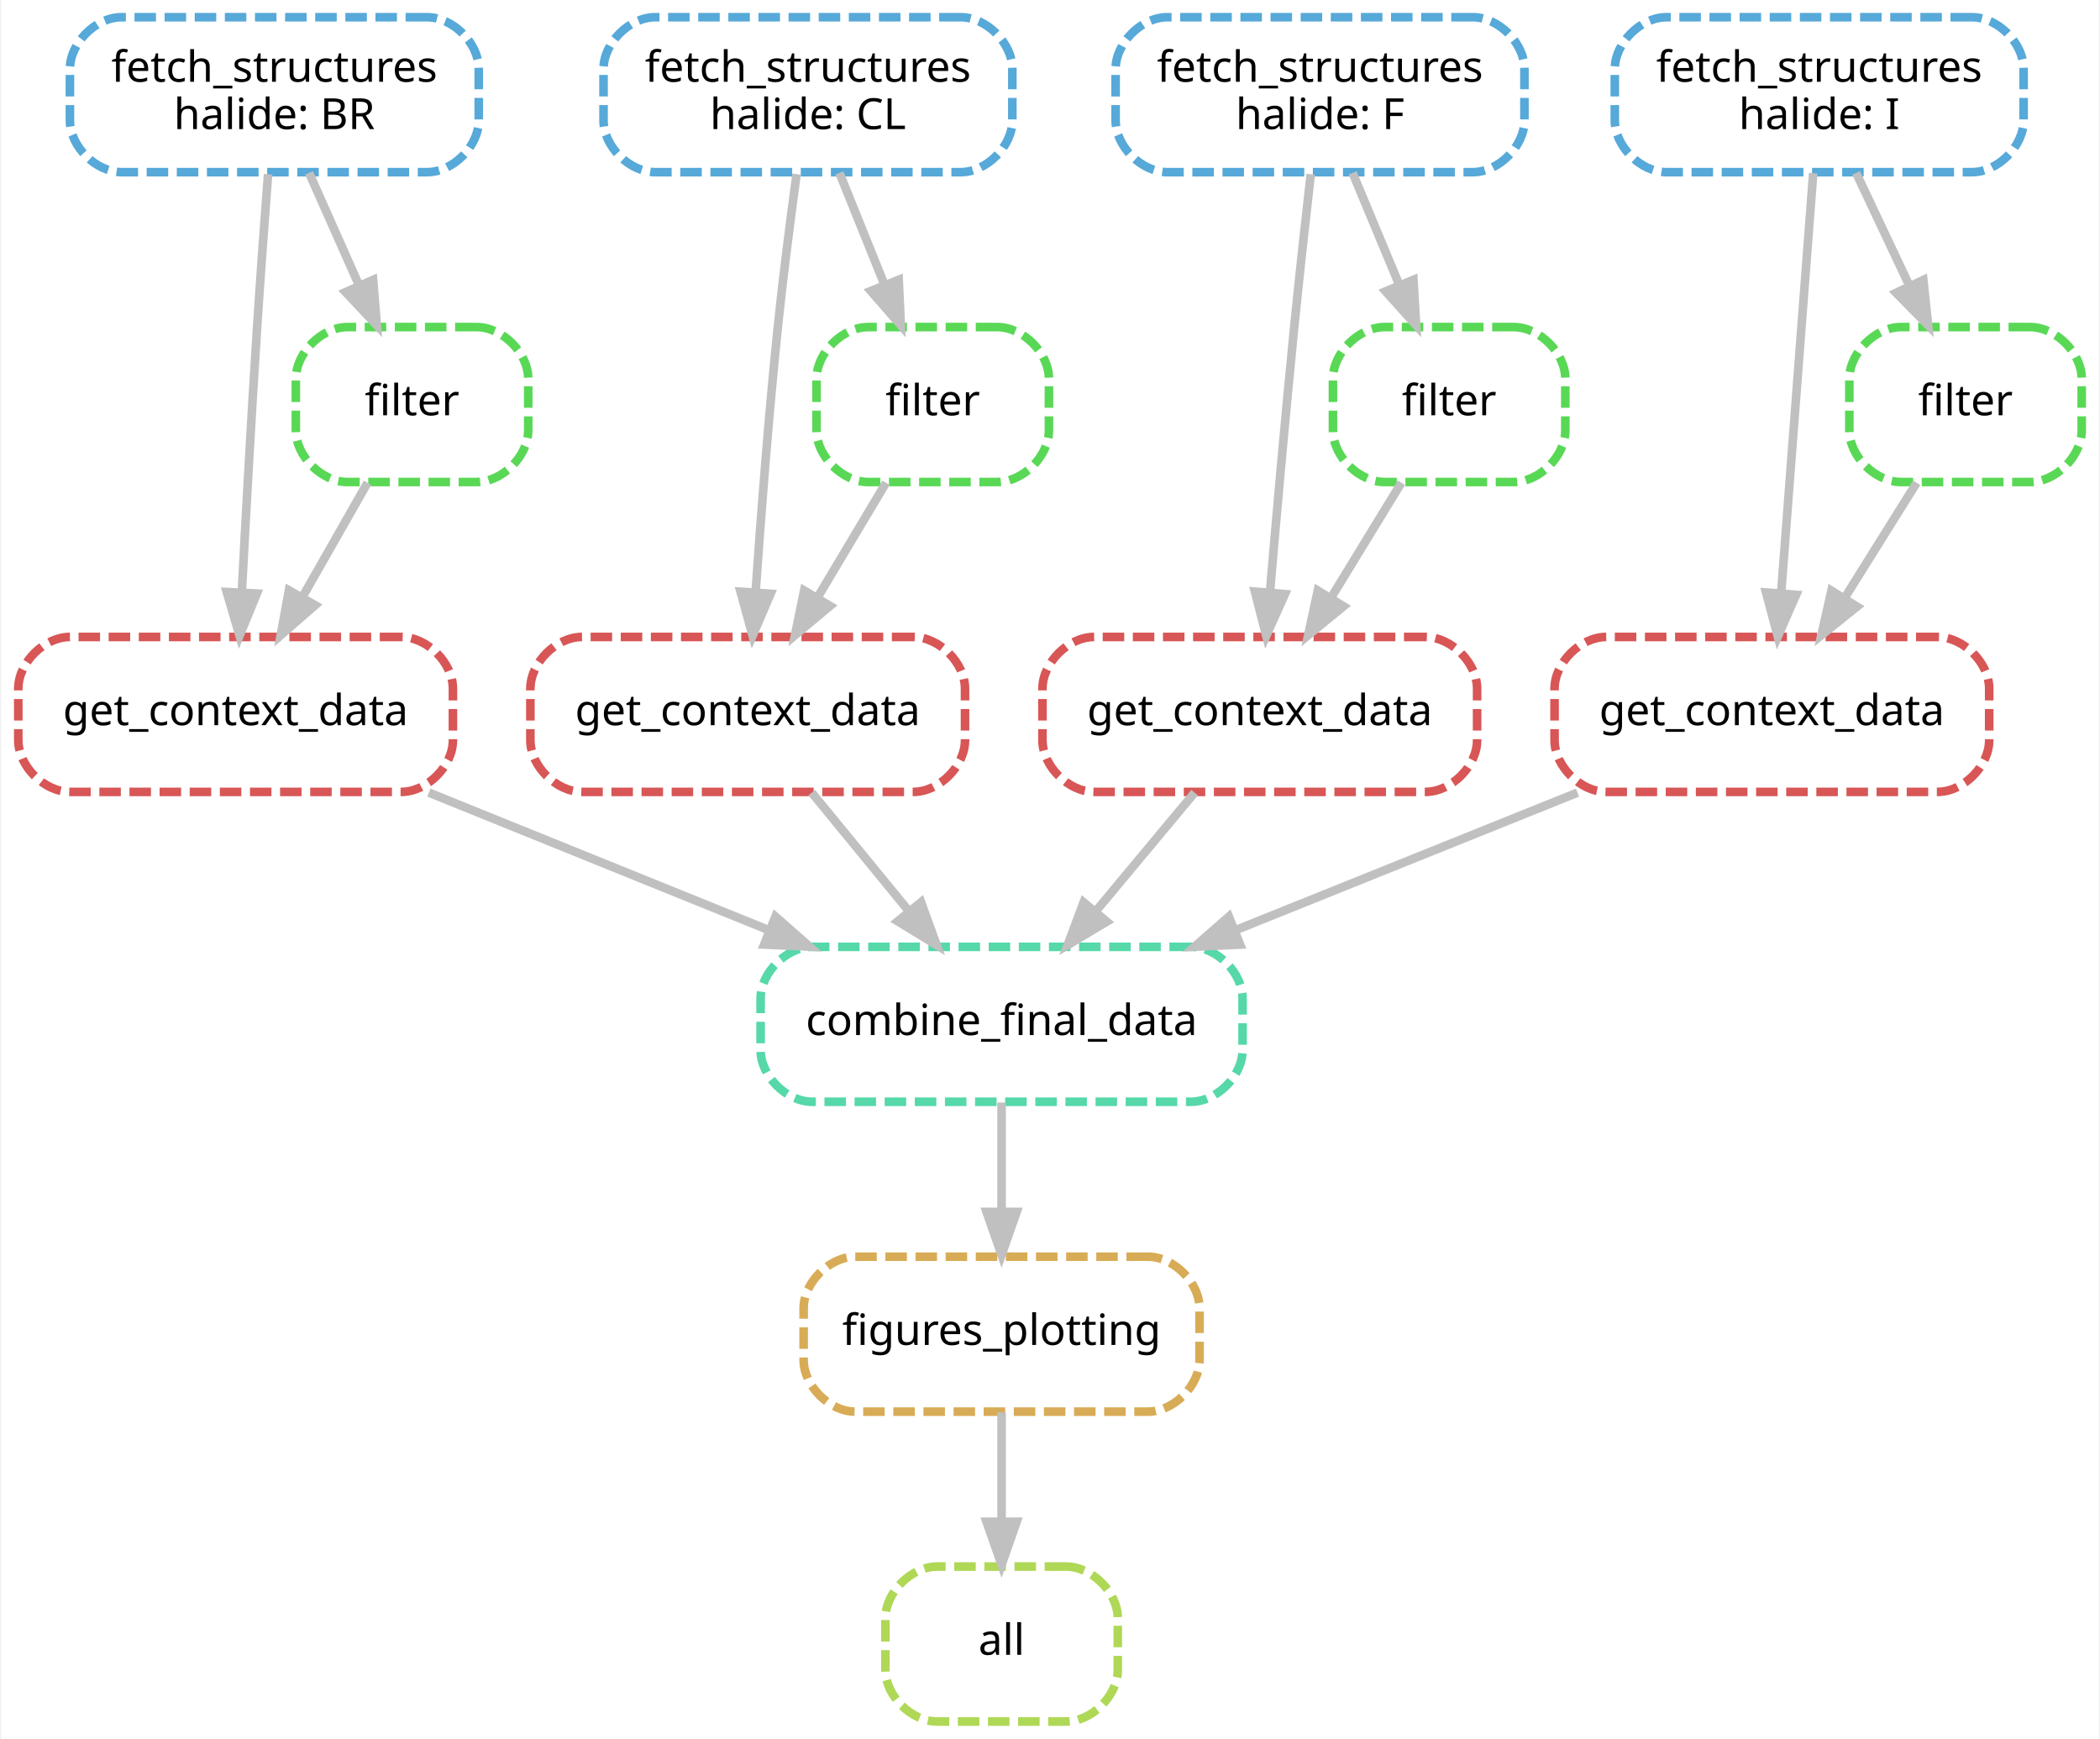
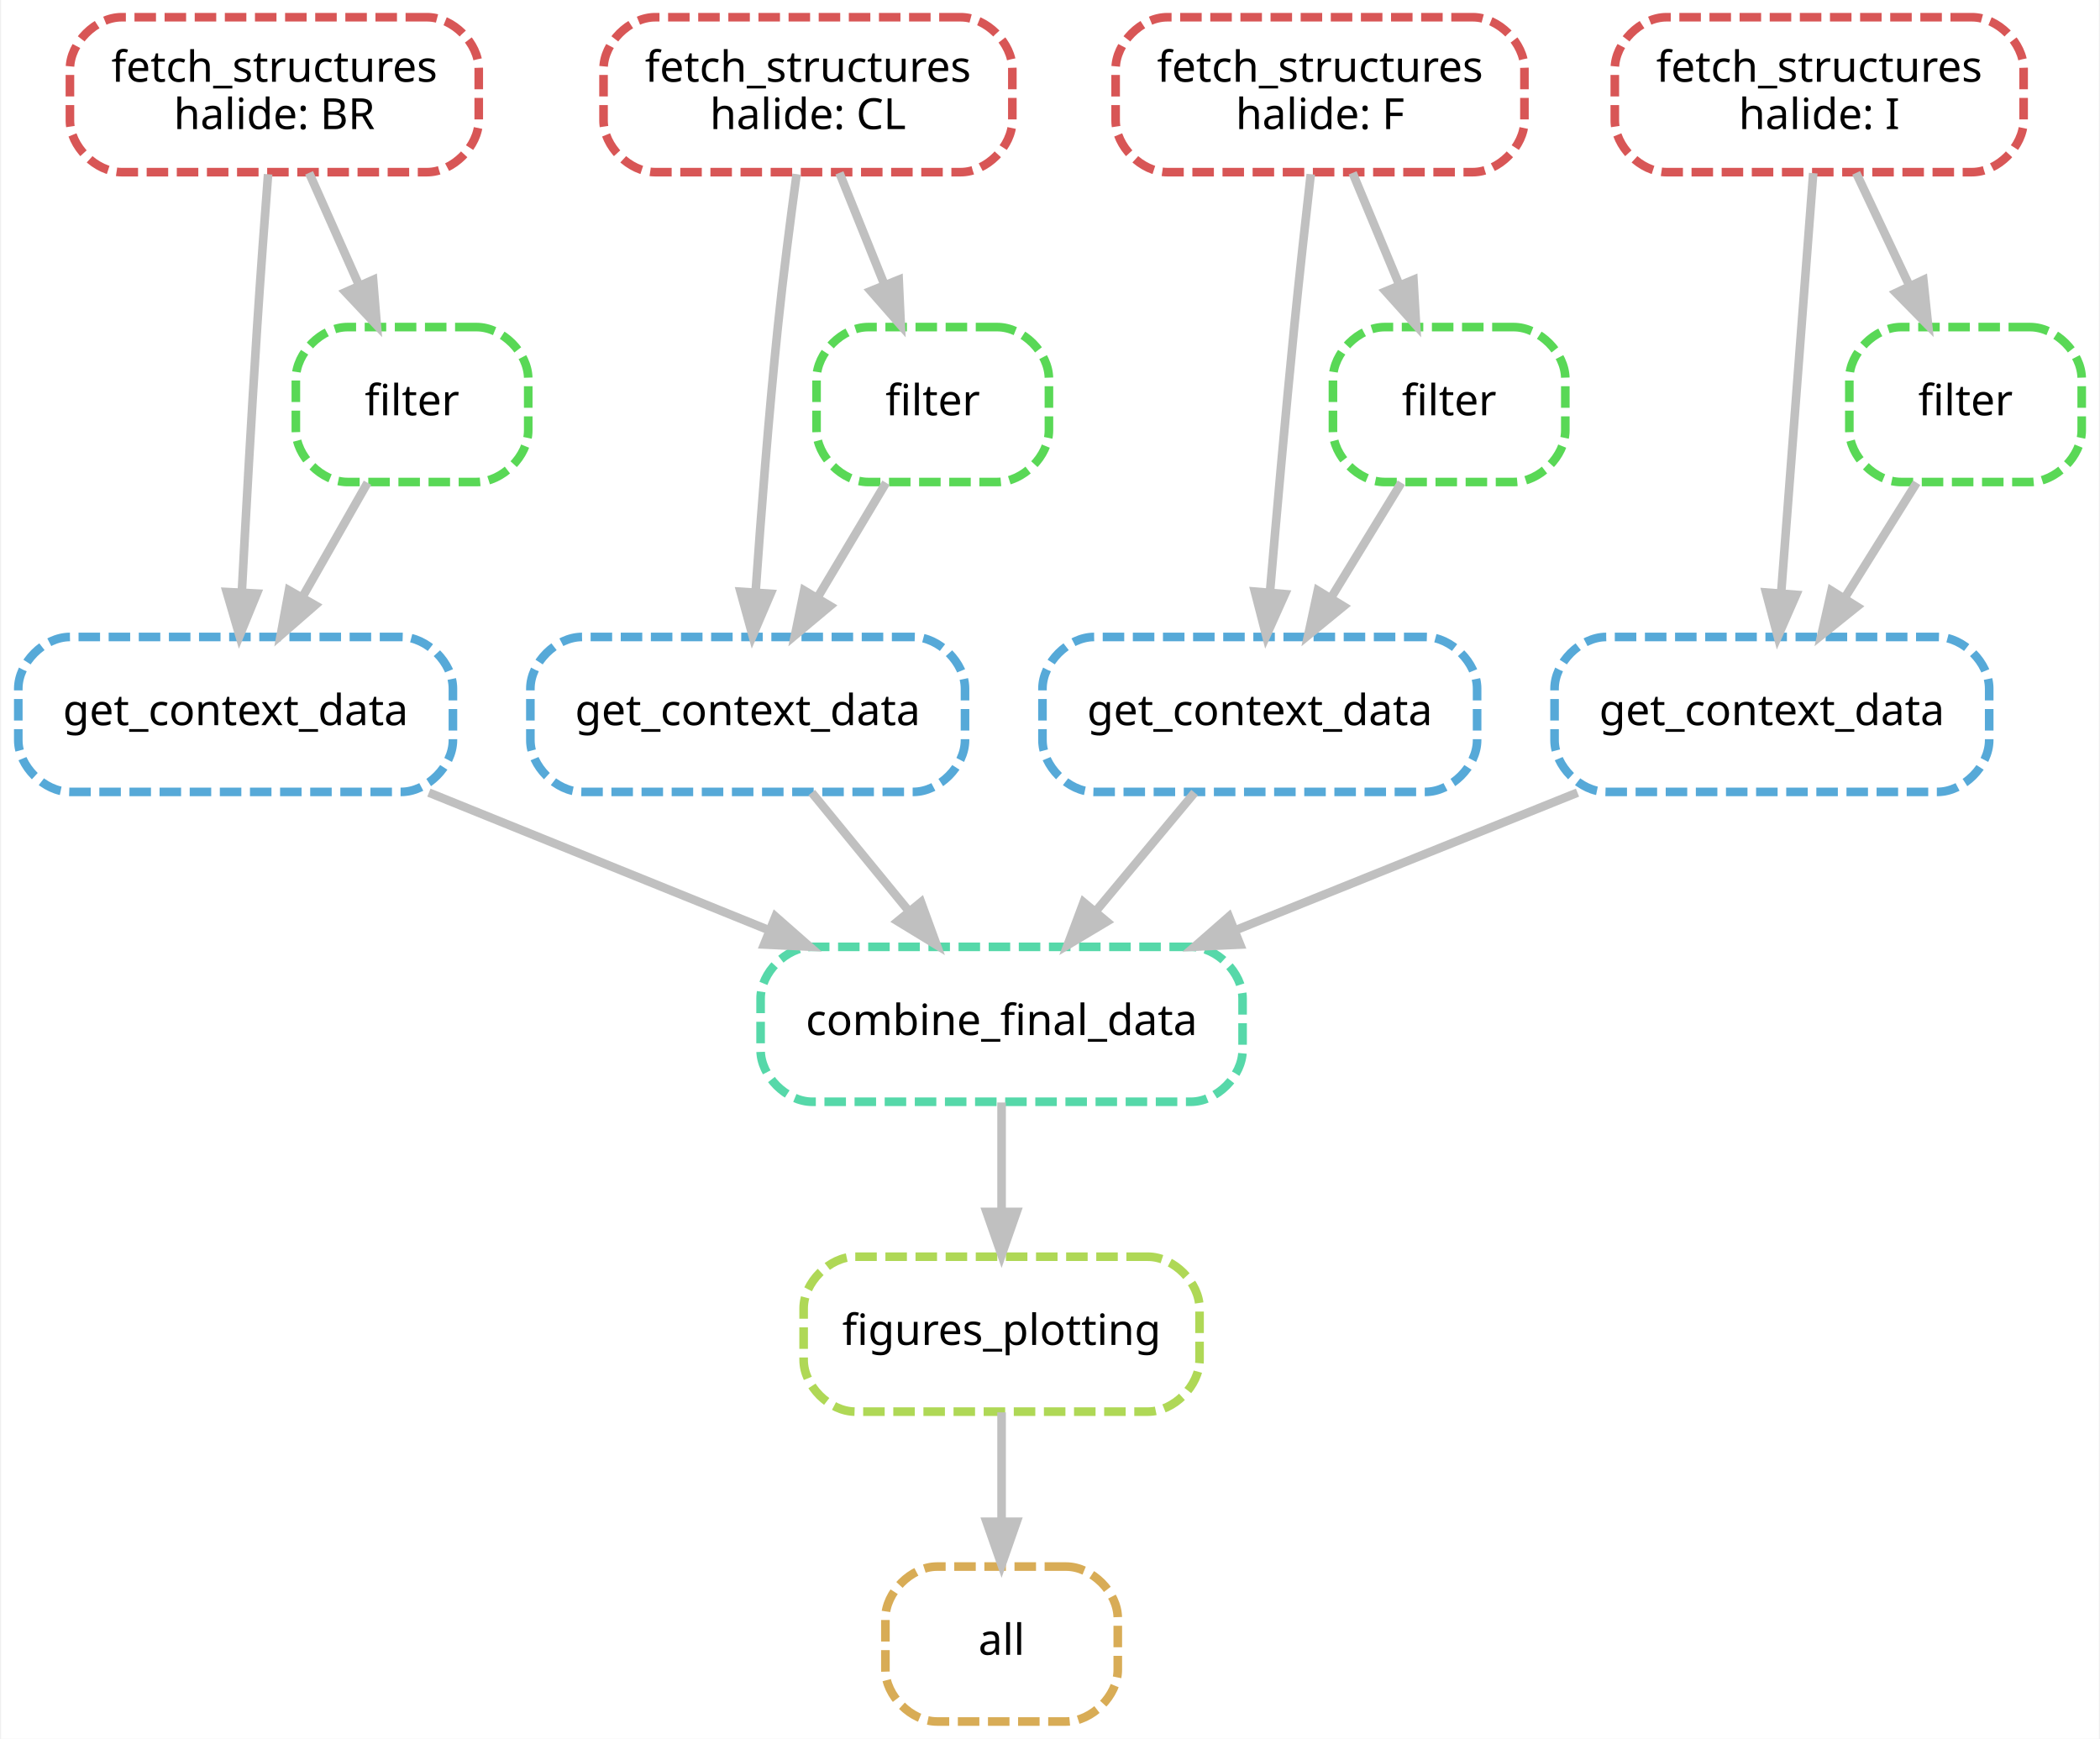
<svg xmlns="http://www.w3.org/2000/svg" width="488pt" height="404pt" viewBox="0.00 0.00 487.50 404.00">
  <g id="graph0" class="graph" transform="scale(1 1) rotate(0) translate(4 400)">
    <polygon fill="#ffffff" stroke="transparent" points="-4,4 -4,-400 483.5,-400 483.5,4 -4,4" />
    <g id="node1" class="node">
-       <path fill="none" stroke="#afd856" stroke-width="2" stroke-dasharray="5,2" d="M243.5,-36C243.5,-36 213.5,-36 213.5,-36 207.5,-36 201.5,-30 201.5,-24 201.5,-24 201.5,-12 201.5,-12 201.5,-6 207.5,0 213.5,0 213.5,0 243.5,0 243.5,0 249.5,0 255.5,-6 255.5,-12 255.5,-12 255.5,-24 255.5,-24 255.5,-30 249.5,-36 243.5,-36" />
+       <path fill="none" stroke="#d8ac56" stroke-width="2" stroke-dasharray="5,2" d="M243.5,-36C243.5,-36 213.5,-36 213.5,-36 207.5,-36 201.5,-30 201.5,-24 201.5,-24 201.5,-12 201.5,-12 201.5,-6 207.5,0 213.5,0 213.5,0 243.5,0 243.5,0 249.5,0 255.5,-6 255.5,-12 255.5,-12 255.5,-24 255.5,-24 255.5,-30 249.5,-36 243.5,-36" />
      <text text-anchor="middle" x="228.5" y="-15.5" font-family="sans" font-size="10.00" fill="#000000">all</text>
    </g>
    <g id="node2" class="node">
-       <path fill="none" stroke="#d8ac56" stroke-width="2" stroke-dasharray="5,2" d="M262.5,-108C262.5,-108 194.5,-108 194.5,-108 188.5,-108 182.5,-102 182.5,-96 182.5,-96 182.5,-84 182.5,-84 182.5,-78 188.5,-72 194.5,-72 194.5,-72 262.5,-72 262.5,-72 268.5,-72 274.5,-78 274.5,-84 274.5,-84 274.5,-96 274.5,-96 274.5,-102 268.5,-108 262.5,-108" />
+       <path fill="none" stroke="#afd856" stroke-width="2" stroke-dasharray="5,2" d="M262.5,-108C262.5,-108 194.5,-108 194.5,-108 188.5,-108 182.5,-102 182.5,-96 182.5,-96 182.5,-84 182.5,-84 182.5,-78 188.5,-72 194.5,-72 194.5,-72 262.5,-72 262.5,-72 268.5,-72 274.5,-78 274.5,-84 274.5,-84 274.5,-96 274.5,-96 274.5,-102 268.5,-108 262.5,-108" />
      <text text-anchor="middle" x="228.5" y="-87.5" font-family="sans" font-size="10.00" fill="#000000">figures_plotting</text>
    </g>
    <g id="edge1" class="edge">
      <path fill="none" stroke="#c0c0c0" stroke-width="2" d="M228.5,-71.831C228.5,-64.131 228.5,-54.974 228.5,-46.417" />
      <polygon fill="#c0c0c0" stroke="#c0c0c0" stroke-width="2" points="232,-46.413 228.5,-36.413 225,-46.413 232,-46.413" />
    </g>
    <g id="node3" class="node">
      <path fill="none" stroke="#56d8a9" stroke-width="2" stroke-dasharray="5,2" d="M272.5,-180C272.5,-180 184.5,-180 184.5,-180 178.5,-180 172.5,-174 172.5,-168 172.5,-168 172.5,-156 172.5,-156 172.5,-150 178.5,-144 184.5,-144 184.5,-144 272.5,-144 272.5,-144 278.5,-144 284.5,-150 284.5,-156 284.5,-156 284.5,-168 284.5,-168 284.5,-174 278.5,-180 272.5,-180" />
      <text text-anchor="middle" x="228.5" y="-159.5" font-family="sans" font-size="10.00" fill="#000000">combine_final_data</text>
    </g>
    <g id="edge2" class="edge">
      <path fill="none" stroke="#c0c0c0" stroke-width="2" d="M228.5,-143.831C228.5,-136.131 228.5,-126.974 228.5,-118.417" />
      <polygon fill="#c0c0c0" stroke="#c0c0c0" stroke-width="2" points="232,-118.413 228.5,-108.413 225,-118.413 232,-118.413" />
    </g>
    <g id="node4" class="node">
-       <path fill="none" stroke="#d85656" stroke-width="2" stroke-dasharray="5,2" d="M89,-252C89,-252 12,-252 12,-252 6,-252 0,-246 0,-240 0,-240 0,-228 0,-228 0,-222 6,-216 12,-216 12,-216 89,-216 89,-216 95,-216 101,-222 101,-228 101,-228 101,-240 101,-240 101,-246 95,-252 89,-252" />
+       <path fill="none" stroke="#56a9d8" stroke-width="2" stroke-dasharray="5,2" d="M89,-252C89,-252 12,-252 12,-252 6,-252 0,-246 0,-240 0,-240 0,-228 0,-228 0,-222 6,-216 12,-216 12,-216 89,-216 89,-216 95,-216 101,-222 101,-228 101,-228 101,-240 101,-240 101,-246 95,-252 89,-252" />
      <text text-anchor="middle" x="50.5" y="-231.5" font-family="sans" font-size="10.00" fill="#000000">get_context_data</text>
    </g>
    <g id="edge3" class="edge">
      <path fill="none" stroke="#c0c0c0" stroke-width="2" d="M95.417,-215.831C119.435,-206.116 149.183,-194.083 174.459,-183.859" />
      <polygon fill="#c0c0c0" stroke="#c0c0c0" stroke-width="2" points="175.948,-187.032 183.906,-180.038 173.323,-180.543 175.948,-187.032" />
    </g>
    <g id="node5" class="node">
-       <path fill="none" stroke="#d85656" stroke-width="2" stroke-dasharray="5,2" d="M208,-252C208,-252 131,-252 131,-252 125,-252 119,-246 119,-240 119,-240 119,-228 119,-228 119,-222 125,-216 131,-216 131,-216 208,-216 208,-216 214,-216 220,-222 220,-228 220,-228 220,-240 220,-240 220,-246 214,-252 208,-252" />
+       <path fill="none" stroke="#56a9d8" stroke-width="2" stroke-dasharray="5,2" d="M208,-252C208,-252 131,-252 131,-252 125,-252 119,-246 119,-240 119,-240 119,-228 119,-228 119,-222 125,-216 131,-216 131,-216 208,-216 208,-216 214,-216 220,-222 220,-228 220,-228 220,-240 220,-240 220,-246 214,-252 208,-252" />
      <text text-anchor="middle" x="169.5" y="-231.5" font-family="sans" font-size="10.00" fill="#000000">get_context_data</text>
    </g>
    <g id="edge4" class="edge">
      <path fill="none" stroke="#c0c0c0" stroke-width="2" d="M184.388,-215.831C191.253,-207.454 199.53,-197.353 207.051,-188.175" />
      <polygon fill="#c0c0c0" stroke="#c0c0c0" stroke-width="2" points="209.78,-190.367 213.411,-180.413 204.366,-185.93 209.78,-190.367" />
    </g>
    <g id="node6" class="node">
-       <path fill="none" stroke="#d85656" stroke-width="2" stroke-dasharray="5,2" d="M327,-252C327,-252 250,-252 250,-252 244,-252 238,-246 238,-240 238,-240 238,-228 238,-228 238,-222 244,-216 250,-216 250,-216 327,-216 327,-216 333,-216 339,-222 339,-228 339,-228 339,-240 339,-240 339,-246 333,-252 327,-252" />
+       <path fill="none" stroke="#56a9d8" stroke-width="2" stroke-dasharray="5,2" d="M327,-252C327,-252 250,-252 250,-252 244,-252 238,-246 238,-240 238,-240 238,-228 238,-228 238,-222 244,-216 250,-216 250,-216 327,-216 327,-216 333,-216 339,-222 339,-228 339,-228 339,-240 339,-240 339,-246 333,-252 327,-252" />
      <text text-anchor="middle" x="288.5" y="-231.5" font-family="sans" font-size="10.00" fill="#000000">get_context_data</text>
    </g>
    <g id="edge5" class="edge">
      <path fill="none" stroke="#c0c0c0" stroke-width="2" d="M273.36,-215.831C266.378,-207.454 257.961,-197.353 250.312,-188.175" />
      <polygon fill="#c0c0c0" stroke="#c0c0c0" stroke-width="2" points="252.935,-185.855 243.844,-180.413 247.558,-190.336 252.935,-185.855" />
    </g>
    <g id="node7" class="node">
-       <path fill="none" stroke="#d85656" stroke-width="2" stroke-dasharray="5,2" d="M446,-252C446,-252 369,-252 369,-252 363,-252 357,-246 357,-240 357,-240 357,-228 357,-228 357,-222 363,-216 369,-216 369,-216 446,-216 446,-216 452,-216 458,-222 458,-228 458,-228 458,-240 458,-240 458,-246 452,-252 446,-252" />
+       <path fill="none" stroke="#56a9d8" stroke-width="2" stroke-dasharray="5,2" d="M446,-252C446,-252 369,-252 369,-252 363,-252 357,-246 357,-240 357,-240 357,-228 357,-228 357,-222 363,-216 369,-216 369,-216 446,-216 446,-216 452,-216 458,-222 458,-228 458,-228 458,-240 458,-240 458,-246 452,-252 446,-252" />
      <text text-anchor="middle" x="407.5" y="-231.5" font-family="sans" font-size="10.00" fill="#000000">get_context_data</text>
    </g>
    <g id="edge6" class="edge">
      <path fill="none" stroke="#c0c0c0" stroke-width="2" d="M362.331,-215.831C338.178,-206.116 308.262,-194.083 282.844,-183.859" />
      <polygon fill="#c0c0c0" stroke="#c0c0c0" stroke-width="2" points="283.928,-180.523 273.344,-180.038 281.316,-187.017 283.928,-180.523" />
    </g>
    <g id="node8" class="node">
-       <path fill="none" stroke="#56a9d8" stroke-width="2" stroke-dasharray="5,2" d="M95,-396C95,-396 24,-396 24,-396 18,-396 12,-390 12,-384 12,-384 12,-372 12,-372 12,-366 18,-360 24,-360 24,-360 95,-360 95,-360 101,-360 107,-366 107,-372 107,-372 107,-384 107,-384 107,-390 101,-396 95,-396" />
+       <path fill="none" stroke="#d85656" stroke-width="2" stroke-dasharray="5,2" d="M95,-396C95,-396 24,-396 24,-396 18,-396 12,-390 12,-384 12,-384 12,-372 12,-372 12,-366 18,-360 24,-360 24,-360 95,-360 95,-360 101,-360 107,-366 107,-372 107,-372 107,-384 107,-384 107,-390 101,-396 95,-396" />
      <text text-anchor="middle" x="59.5" y="-381" font-family="sans" font-size="10.00" fill="#000000">fetch_structures</text>
      <text text-anchor="middle" x="59.5" y="-370" font-family="sans" font-size="10.00" fill="#000000">halide: BR</text>
    </g>
    <g id="edge7" class="edge">
      <path fill="none" stroke="#c0c0c0" stroke-width="2" d="M58.046,-359.512C57.247,-349.086 56.266,-335.82 55.5,-324 54.167,-303.438 52.883,-280.218 51.95,-262.515" />
      <polygon fill="#c0c0c0" stroke="#c0c0c0" stroke-width="2" points="55.432,-262.082 51.416,-252.278 48.441,-262.446 55.432,-262.082" />
    </g>
    <g id="node9" class="node">
      <path fill="none" stroke="#59d856" stroke-width="2" stroke-dasharray="5,2" d="M106.5,-324C106.5,-324 76.5,-324 76.5,-324 70.5,-324 64.5,-318 64.5,-312 64.5,-312 64.5,-300 64.5,-300 64.5,-294 70.5,-288 76.5,-288 76.5,-288 106.5,-288 106.5,-288 112.5,-288 118.5,-294 118.5,-300 118.5,-300 118.5,-312 118.5,-312 118.5,-318 112.5,-324 106.5,-324" />
      <text text-anchor="middle" x="91.5" y="-303.5" font-family="sans" font-size="10.00" fill="#000000">filter</text>
    </g>
    <g id="edge15" class="edge">
      <path fill="none" stroke="#c0c0c0" stroke-width="2" d="M67.575,-359.831C71.11,-351.877 75.336,-342.369 79.246,-333.572" />
      <polygon fill="#c0c0c0" stroke="#c0c0c0" stroke-width="2" points="82.453,-334.973 83.316,-324.413 76.056,-332.13 82.453,-334.973" />
    </g>
    <g id="edge8" class="edge">
      <path fill="none" stroke="#c0c0c0" stroke-width="2" d="M81.154,-287.831C76.576,-279.793 71.095,-270.167 66.041,-261.292" />
      <polygon fill="#c0c0c0" stroke="#c0c0c0" stroke-width="2" points="68.975,-259.371 60.985,-252.413 62.892,-262.835 68.975,-259.371" />
    </g>
    <g id="node10" class="node">
-       <path fill="none" stroke="#56a9d8" stroke-width="2" stroke-dasharray="5,2" d="M219,-396C219,-396 148,-396 148,-396 142,-396 136,-390 136,-384 136,-384 136,-372 136,-372 136,-366 142,-360 148,-360 148,-360 219,-360 219,-360 225,-360 231,-366 231,-372 231,-372 231,-384 231,-384 231,-390 225,-396 219,-396" />
+       <path fill="none" stroke="#d85656" stroke-width="2" stroke-dasharray="5,2" d="M219,-396C219,-396 148,-396 148,-396 142,-396 136,-390 136,-384 136,-384 136,-372 136,-372 136,-366 142,-360 148,-360 148,-360 219,-360 219,-360 225,-360 231,-366 231,-372 231,-372 231,-384 231,-384 231,-390 225,-396 219,-396" />
      <text text-anchor="middle" x="183.5" y="-381" font-family="sans" font-size="10.00" fill="#000000">fetch_structures</text>
      <text text-anchor="middle" x="183.5" y="-370" font-family="sans" font-size="10.00" fill="#000000">halide: CL</text>
    </g>
    <g id="edge9" class="edge">
      <path fill="none" stroke="#c0c0c0" stroke-width="2" d="M180.868,-359.533C179.443,-349.114 177.728,-335.848 176.5,-324 174.373,-303.474 172.582,-280.253 171.344,-262.54" />
      <polygon fill="#c0c0c0" stroke="#c0c0c0" stroke-width="2" points="174.818,-262.036 170.647,-252.296 167.834,-262.511 174.818,-262.036" />
    </g>
    <g id="node11" class="node">
      <path fill="none" stroke="#59d856" stroke-width="2" stroke-dasharray="5,2" d="M227.5,-324C227.5,-324 197.5,-324 197.5,-324 191.5,-324 185.5,-318 185.5,-312 185.5,-312 185.5,-300 185.5,-300 185.5,-294 191.5,-288 197.5,-288 197.5,-288 227.5,-288 227.5,-288 233.5,-288 239.5,-294 239.5,-300 239.5,-300 239.5,-312 239.5,-312 239.5,-318 233.5,-324 227.5,-324" />
      <text text-anchor="middle" x="212.5" y="-303.5" font-family="sans" font-size="10.00" fill="#000000">filter</text>
    </g>
    <g id="edge16" class="edge">
      <path fill="none" stroke="#c0c0c0" stroke-width="2" d="M190.818,-359.831C193.988,-351.962 197.77,-342.571 201.281,-333.853" />
      <polygon fill="#c0c0c0" stroke="#c0c0c0" stroke-width="2" points="204.594,-334.997 205.083,-324.413 198.101,-332.382 204.594,-334.997" />
    </g>
    <g id="edge10" class="edge">
      <path fill="none" stroke="#c0c0c0" stroke-width="2" d="M201.649,-287.831C196.798,-279.708 190.978,-269.964 185.632,-261.012" />
      <polygon fill="#c0c0c0" stroke="#c0c0c0" stroke-width="2" points="188.629,-259.204 180.497,-252.413 182.619,-262.793 188.629,-259.204" />
    </g>
    <g id="node12" class="node">
-       <path fill="none" stroke="#56a9d8" stroke-width="2" stroke-dasharray="5,2" d="M338,-396C338,-396 267,-396 267,-396 261,-396 255,-390 255,-384 255,-384 255,-372 255,-372 255,-366 261,-360 267,-360 267,-360 338,-360 338,-360 344,-360 350,-366 350,-372 350,-372 350,-384 350,-384 350,-390 344,-396 338,-396" />
+       <path fill="none" stroke="#d85656" stroke-width="2" stroke-dasharray="5,2" d="M338,-396C338,-396 267,-396 267,-396 261,-396 255,-390 255,-384 255,-384 255,-372 255,-372 255,-366 261,-360 267,-360 267,-360 338,-360 338,-360 344,-360 350,-366 350,-372 350,-372 350,-384 350,-384 350,-390 344,-396 338,-396" />
      <text text-anchor="middle" x="302.5" y="-381" font-family="sans" font-size="10.00" fill="#000000">fetch_structures</text>
      <text text-anchor="middle" x="302.5" y="-370" font-family="sans" font-size="10.00" fill="#000000">halide: F</text>
    </g>
    <g id="edge11" class="edge">
      <path fill="none" stroke="#c0c0c0" stroke-width="2" d="M300.344,-359.516C299.154,-349.092 297.683,-335.826 296.5,-324 294.445,-303.448 292.388,-280.228 290.874,-262.522" />
      <polygon fill="#c0c0c0" stroke="#c0c0c0" stroke-width="2" points="294.338,-261.952 290.007,-252.283 287.363,-262.542 294.338,-261.952" />
    </g>
    <g id="node13" class="node">
      <path fill="none" stroke="#59d856" stroke-width="2" stroke-dasharray="5,2" d="M347.5,-324C347.5,-324 317.5,-324 317.5,-324 311.5,-324 305.5,-318 305.5,-312 305.5,-312 305.5,-300 305.5,-300 305.5,-294 311.5,-288 317.5,-288 317.5,-288 347.5,-288 347.5,-288 353.5,-288 359.5,-294 359.5,-300 359.5,-300 359.5,-312 359.5,-312 359.5,-318 353.5,-324 347.5,-324" />
      <text text-anchor="middle" x="332.5" y="-303.5" font-family="sans" font-size="10.00" fill="#000000">filter</text>
    </g>
    <g id="edge17" class="edge">
      <path fill="none" stroke="#c0c0c0" stroke-width="2" d="M310.07,-359.831C313.349,-351.962 317.262,-342.571 320.894,-333.853" />
      <polygon fill="#c0c0c0" stroke="#c0c0c0" stroke-width="2" points="324.212,-334.99 324.828,-324.413 317.751,-332.298 324.212,-334.99" />
    </g>
    <g id="edge12" class="edge">
      <path fill="none" stroke="#c0c0c0" stroke-width="2" d="M321.397,-287.831C316.433,-279.708 310.478,-269.964 305.007,-261.012" />
      <polygon fill="#c0c0c0" stroke="#c0c0c0" stroke-width="2" points="307.954,-259.121 299.753,-252.413 301.981,-262.771 307.954,-259.121" />
    </g>
    <g id="node14" class="node">
-       <path fill="none" stroke="#56a9d8" stroke-width="2" stroke-dasharray="5,2" d="M454,-396C454,-396 383,-396 383,-396 377,-396 371,-390 371,-384 371,-384 371,-372 371,-372 371,-366 377,-360 383,-360 383,-360 454,-360 454,-360 460,-360 466,-366 466,-372 466,-372 466,-384 466,-384 466,-390 460,-396 454,-396" />
+       <path fill="none" stroke="#d85656" stroke-width="2" stroke-dasharray="5,2" d="M454,-396C454,-396 383,-396 383,-396 377,-396 371,-390 371,-384 371,-384 371,-372 371,-372 371,-366 377,-360 383,-360 383,-360 454,-360 454,-360 460,-360 466,-366 466,-372 466,-372 466,-384 466,-384 466,-390 460,-396 454,-396" />
      <text text-anchor="middle" x="418.5" y="-381" font-family="sans" font-size="10.00" fill="#000000">fetch_structures</text>
      <text text-anchor="middle" x="418.5" y="-370" font-family="sans" font-size="10.00" fill="#000000">halide: I</text>
    </g>
    <g id="edge13" class="edge">
      <path fill="none" stroke="#c0c0c0" stroke-width="2" d="M417.107,-359.762C415.231,-335.201 411.873,-291.247 409.666,-262.354" />
      <polygon fill="#c0c0c0" stroke="#c0c0c0" stroke-width="2" points="413.133,-261.794 408.882,-252.09 406.154,-262.327 413.133,-261.794" />
    </g>
    <g id="node15" class="node">
      <path fill="none" stroke="#59d856" stroke-width="2" stroke-dasharray="5,2" d="M467.5,-324C467.5,-324 437.5,-324 437.5,-324 431.5,-324 425.5,-318 425.5,-312 425.5,-312 425.5,-300 425.5,-300 425.5,-294 431.5,-288 437.5,-288 437.5,-288 467.5,-288 467.5,-288 473.5,-288 479.5,-294 479.5,-300 479.5,-300 479.5,-312 479.5,-312 479.5,-318 473.5,-324 467.5,-324" />
      <text text-anchor="middle" x="452.5" y="-303.5" font-family="sans" font-size="10.00" fill="#000000">filter</text>
    </g>
    <g id="edge18" class="edge">
      <path fill="none" stroke="#c0c0c0" stroke-width="2" d="M427.08,-359.831C430.836,-351.877 435.326,-342.369 439.48,-333.572" />
      <polygon fill="#c0c0c0" stroke="#c0c0c0" stroke-width="2" points="442.7,-334.95 443.805,-324.413 436.37,-331.961 442.7,-334.95" />
    </g>
    <g id="edge14" class="edge">
      <path fill="none" stroke="#c0c0c0" stroke-width="2" d="M441.145,-287.831C436.067,-279.708 429.977,-269.964 424.382,-261.012" />
      <polygon fill="#c0c0c0" stroke="#c0c0c0" stroke-width="2" points="427.276,-259.038 419.008,-252.413 421.34,-262.748 427.276,-259.038" />
    </g>
  </g>
</svg>
